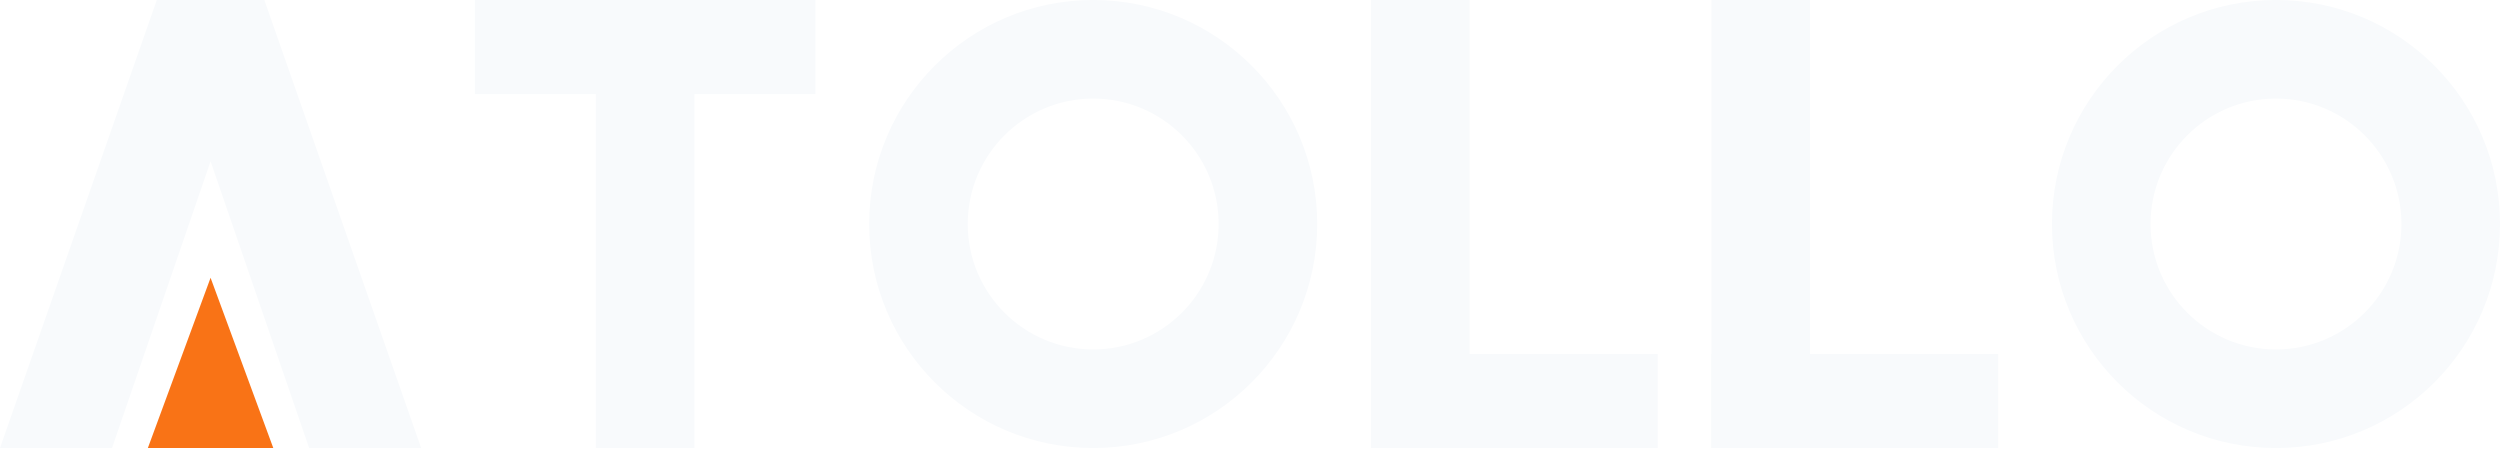
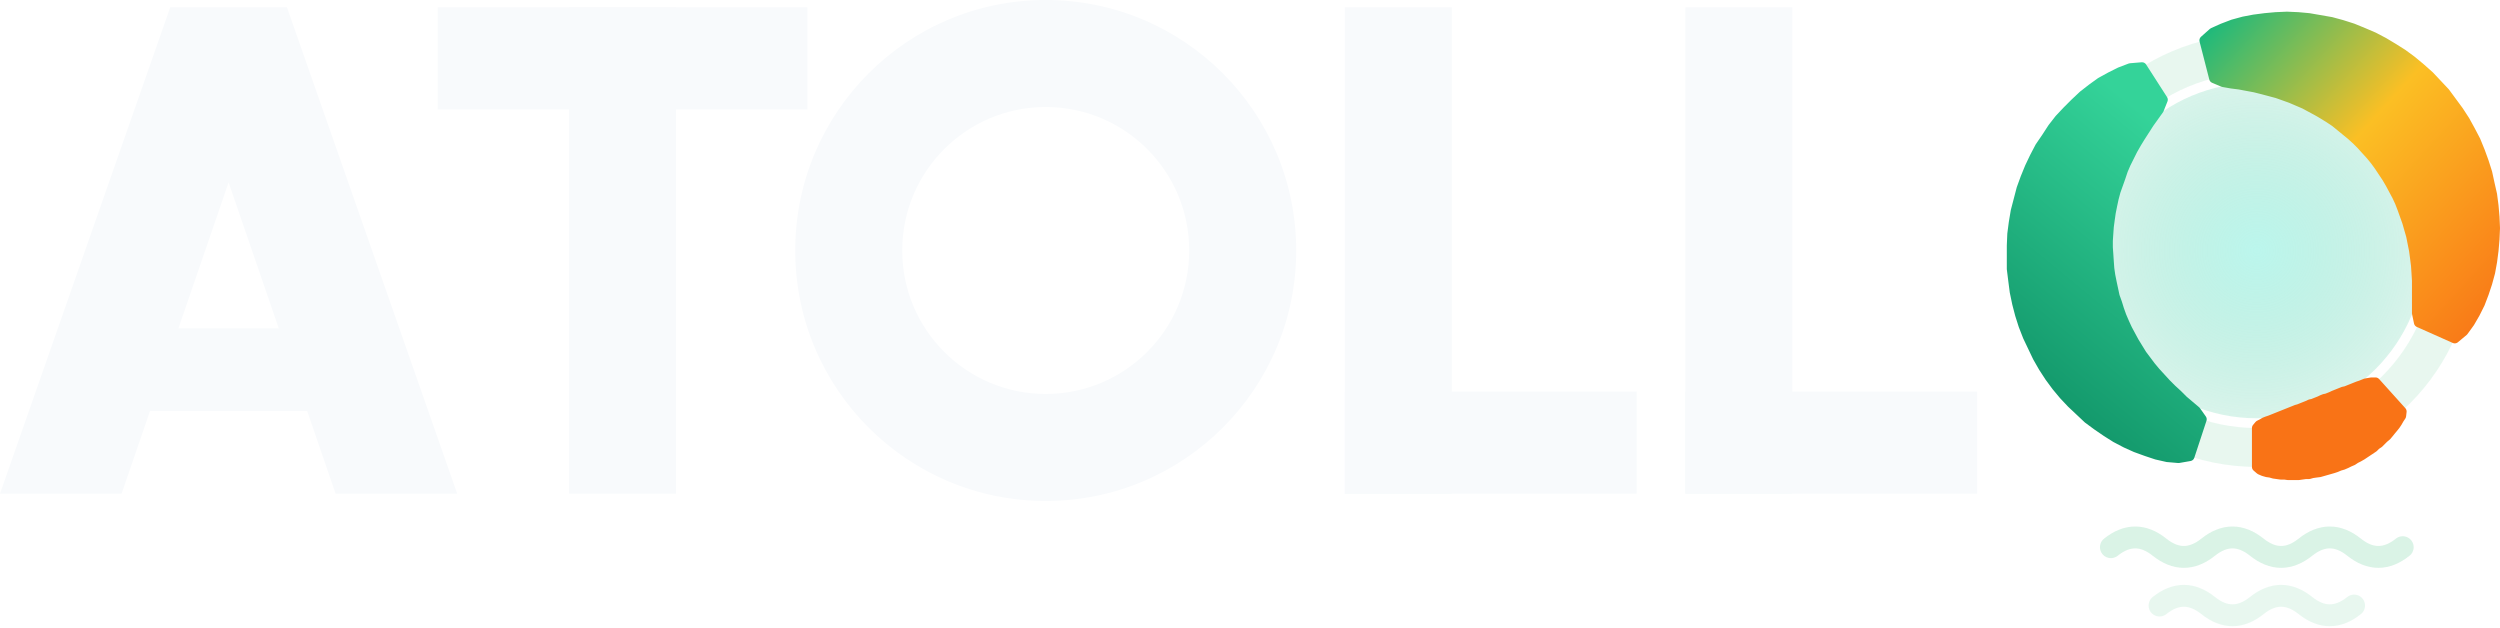
- <svg xmlns="http://www.w3.org/2000/svg" viewBox="0 0 558 100" width="558" height="100">
-   <g fill="#F8FAFC">
-     <g transform="translate(0 0)">
-       <polygon points="0,100 35,0 59,0 94,100 69,100 47,36 25,100" />
-       <polygon points="47,62 61,100 33,100" fill="#F97316" />
-     </g>
-     <g transform="translate(106 0)">
-       <polygon points="0,0 76,0 76,21 0,21" />
-       <polygon points="27,0 49,0 49,100 27,100" />
-     </g>
-     <g transform="translate(194 0)">
-       <path d="M50 0A50 50 0 1 1 50 100A50 50 0 1 1 50 0ZM50 22A28 28 0 1 0 50 78A28 28 0 1 0 50 22Z" fill-rule="evenodd" />
-     </g>
-     <g transform="translate(306 0)">
-       <polygon points="0,0 22,0 22,100 0,100" />
-       <polygon points="0,79 64,79 64,100 0,100" />
-     </g>
-     <g transform="translate(382 0)">
-       <polygon points="0,0 22,0 22,100 0,100" />
-       <polygon points="0,79 64,79 64,100 0,100" />
-     </g>
-     <g transform="translate(458 0)">
-       <path d="M50 0A50 50 0 1 1 50 100A50 50 0 1 1 50 0ZM50 22A28 28 0 1 0 50 78A28 28 0 1 0 50 22Z" fill-rule="evenodd" />
+ <svg xmlns="http://www.w3.org/2000/svg" viewBox="0 0 514 129" width="514" height="129">
+   <g transform="translate(0 1.5)">
+     <g fill="#F8FAFC">
+       <g transform="translate(0 0)">
+         <polygon points="0,100 35,0 59,0 94,100 69,100 47,36 25,100" />
+         <polygon points="30,66 64,66 64,83 30,83" />
+       </g>
+       <g transform="translate(90 0)">
+         <polygon points="0,0 76,0 76,21 0,21" />
+         <polygon points="27,0 49,0 49,100 27,100" />
+       </g>
+       <g transform="translate(165 0)">
+         <path d="M50 -1.5A51.5 51.5 0 1 1 50 101.5A51.5 51.5 0 1 1 50 -1.5ZM50 20.5A29.5 29.5 0 1 0 50 79.5A29.5 29.5 0 1 0 50 20.5Z" fill-rule="evenodd" />
+       </g>
+       <g transform="translate(276.5 0)">
+         <polygon points="0,0 22,0 22,100 0,100" />
+         <polygon points="0,79 60,79 60,100 0,100" />
+       </g>
+       <g transform="translate(346.5 0)">
+         <polygon points="0,0 22,0 22,100 0,100" />
+         <polygon points="0,79 60,79 60,100 0,100" />
+       </g>
+       <g transform="translate(414.0 0)">
+         <defs>
+           <radialGradient id="wdg" cx=".5" cy=".5" r=".5">
+             <stop offset="0" stop-color="#5EEAD4" stop-opacity=".42" />
+             <stop offset="1" stop-color="#10B981" stop-opacity=".16" />
+           </radialGradient>
+           <linearGradient id="wdl" x1="0" y1="1" x2="0.4" y2="0">
+             <stop offset="0" stop-color="#0B8A60" />
+             <stop offset="1" stop-color="#34D399" />
+           </linearGradient>
+           <linearGradient id="wdr" x1="0" y1="0" x2="1" y2="1">
+             <stop offset="0" stop-color="#10B981" />
+             <stop offset=".45" stop-color="#FBBF24" />
+             <stop offset="1" stop-color="#F97316" />
+           </linearGradient>
+         </defs>
+         <circle cx="50" cy="50" r="34.5" fill="url(#wdg)" />
+         <circle cx="50" cy="50" r="40.5" fill="none" stroke="#D1F0E0" stroke-width="8" opacity=".5" />
+         <path d="M36.2 92.3L33.9 92.7L31.6 92.5L29.4 92.0L27.3 91.3L25.1 90.5L23.1 89.6L21.0 88.5L19.1 87.3L17.2 86.0L15.3 84.6L13.6 83.0L11.9 81.4L10.3 79.7L8.8 77.9L7.4 76.0L6.1 74.0L4.9 71.9L3.9 69.8L2.9 67.7L2.0 65.4L1.3 63.2L0.7 60.9L0.2 58.5L-0.1 56.2L-0.4 53.8L-0.4 51.4L-0.4 49.0L-0.3 46.6L0.0 44.3L0.4 41.9L1.0 39.6L1.6 37.3L2.4 35.1L3.3 32.9L4.3 30.8L5.4 28.7L6.7 26.8L8.0 24.8L9.4 23.0L11.0 21.3L12.6 19.7L14.3 18.1L16.1 16.7L17.9 15.4L19.9 14.3L21.9 13.3L24.0 12.5L26.4 12.3L30.7 19.0L29.9 21.0L28.9 22.4L27.9 23.8L27.0 25.2L26.1 26.6L25.3 27.9L24.5 29.3L23.8 30.7L23.1 32.1L22.5 33.5L22.0 35.0L21.5 36.4L21.0 37.8L20.6 39.3L20.3 40.7L20.0 42.2L19.8 43.6L19.6 45.1L19.5 46.5L19.4 48.0L19.4 49.4L19.5 50.8L19.6 52.3L19.7 53.7L19.9 55.1L20.2 56.6L20.5 58.0L20.8 59.4L21.3 60.8L21.7 62.1L22.2 63.5L22.8 64.9L23.4 66.2L24.1 67.5L24.8 68.8L25.6 70.1L26.4 71.4L27.3 72.6L28.2 73.8L29.2 75.0L30.3 76.2L31.4 77.4L32.5 78.5L33.7 79.6L34.9 80.8L36.2 81.9L37.5 83.0L38.7 84.7Z" fill="url(#wdl)" stroke="url(#wdl)" stroke-width="2" stroke-linejoin="round" />
+         <path d="M39.2 6.8L41.0 5.2L43.0 4.3L45.1 3.5L47.3 2.9L49.4 2.5L51.7 2.2L53.9 2.0L56.2 1.9L58.5 2.0L60.7 2.2L63.0 2.6L65.3 3.0L67.5 3.6L69.7 4.3L71.9 5.2L74.0 6.1L76.1 7.2L78.1 8.4L80.0 9.6L81.9 11.0L83.7 12.5L85.5 14.1L87.1 15.8L88.7 17.5L90.1 19.4L91.5 21.3L92.8 23.3L93.9 25.3L95.0 27.4L95.9 29.6L96.7 31.8L97.4 34.0L97.9 36.3L98.4 38.5L98.7 40.8L98.9 43.1L99.0 45.4L98.9 47.7L98.7 50.0L98.4 52.3L98.0 54.5L97.4 56.7L96.7 58.8L95.9 60.9L94.9 62.9L93.8 64.8L92.5 66.6L90.7 68.1L83.3 64.8L82.9 62.9L82.9 61.1L82.9 59.4L82.9 57.8L82.9 56.2L82.8 54.6L82.7 53.1L82.5 51.5L82.3 50.0L82.0 48.5L81.7 47.0L81.3 45.6L80.9 44.2L80.4 42.8L79.9 41.4L79.4 40.1L78.8 38.8L78.1 37.5L77.4 36.2L76.7 35.0L75.9 33.8L75.1 32.6L74.3 31.5L73.4 30.4L72.4 29.3L71.5 28.3L70.5 27.3L69.4 26.3L68.3 25.4L67.2 24.5L66.1 23.6L64.9 22.8L63.6 22.0L62.4 21.3L61.1 20.6L59.8 19.9L58.4 19.3L57.0 18.7L55.6 18.2L54.2 17.7L52.7 17.3L51.2 16.9L49.6 16.5L48.0 16.2L46.4 15.9L44.8 15.7L43.1 15.4L41.2 14.6Z" fill="url(#wdr)" stroke="url(#wdr)" stroke-width="2" stroke-linejoin="round" />
+         <path d="M79.8 83.1L79.7 84.0L79.3 84.6L78.9 85.3L78.5 85.9L78.1 86.4L77.6 87.0L77.2 87.5L76.7 88.1L76.1 88.6L75.6 89.1L75.1 89.6L74.5 90.0L74.0 90.5L73.4 90.9L72.8 91.3L72.2 91.7L71.6 92.1L70.9 92.5L70.3 92.8L69.7 93.2L69.0 93.5L68.4 93.8L67.7 94.1L67.0 94.3L66.3 94.6L65.7 94.8L65.0 95.0L64.3 95.2L63.6 95.4L62.9 95.6L62.1 95.7L61.4 95.8L60.7 96.0L60.0 96.0L59.3 96.1L58.6 96.2L57.8 96.2L57.1 96.2L56.4 96.2L55.7 96.1L54.9 96.1L54.2 96.0L53.5 95.9L52.8 95.7L52.1 95.6L51.4 95.4L50.7 95.1L50.0 94.5L50.0 86.5L50.5 85.9L51.1 85.6L51.6 85.3L52.1 85.1L52.7 84.9L53.2 84.7L53.7 84.5L54.2 84.3L54.7 84.1L55.2 83.9L55.7 83.7L56.2 83.5L56.7 83.3L57.2 83.1L57.7 82.9L58.2 82.7L58.6 82.6L59.1 82.4L59.6 82.2L60.1 82.0L60.6 81.8L61.0 81.6L61.5 81.5L62.0 81.3L62.5 81.1L63.0 80.9L63.4 80.7L63.9 80.5L64.4 80.4L64.9 80.2L65.4 80.0L65.8 79.8L66.3 79.6L66.8 79.4L67.3 79.2L67.8 79.0L68.3 78.9L68.8 78.7L69.3 78.5L69.8 78.3L70.3 78.1L70.8 77.9L71.4 77.7L71.9 77.5L72.4 77.3L73.0 77.2L73.6 77.1L74.4 77.1Z" fill="#F97316" stroke="#F97316" stroke-width="2" stroke-linejoin="round" />
+         <path d="M20 111Q25 107 30 111T40 111T50 111T60 111T70 111T80 111" fill="none" stroke="#D1F0E0" stroke-width="4.5" stroke-linecap="round" stroke-linejoin="round" opacity=".8" />
+         <path d="M30 123Q35 119 40 123T50 123T60 123T70 123" fill="none" stroke="#D1F0E0" stroke-width="4.5" stroke-linecap="round" stroke-linejoin="round" opacity=".5" />
+       </g>
    </g>
  </g>
</svg>
